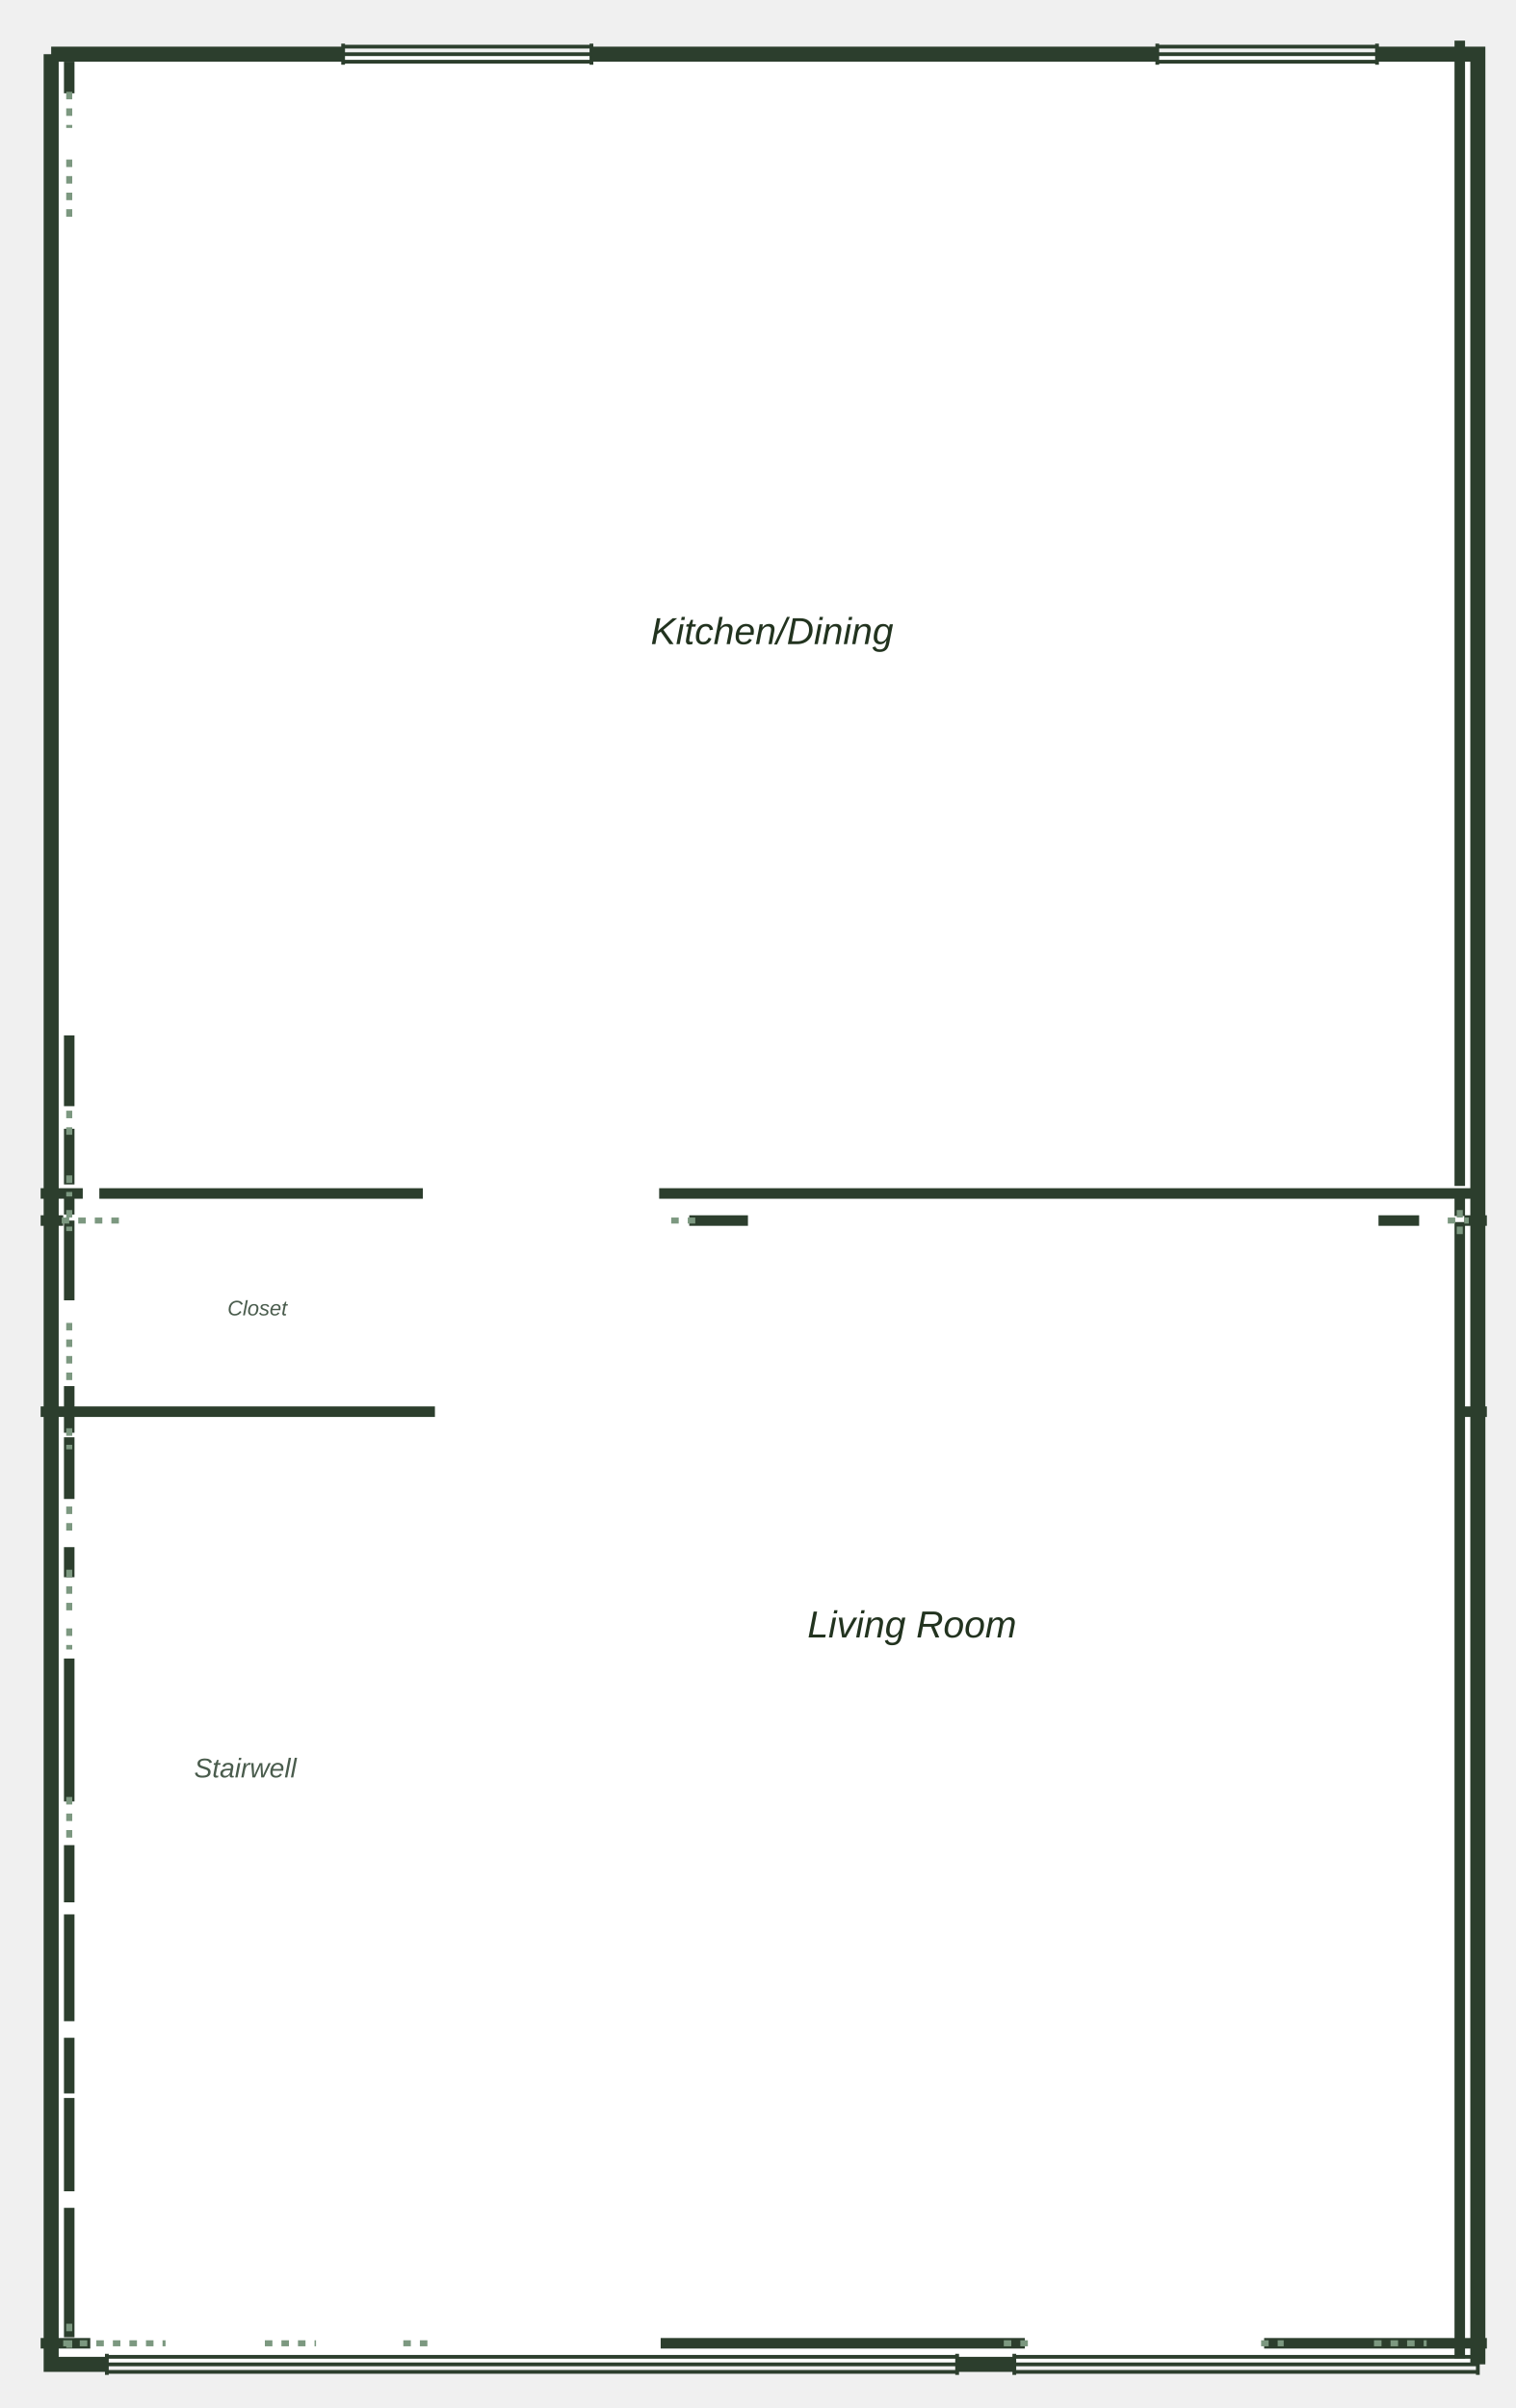
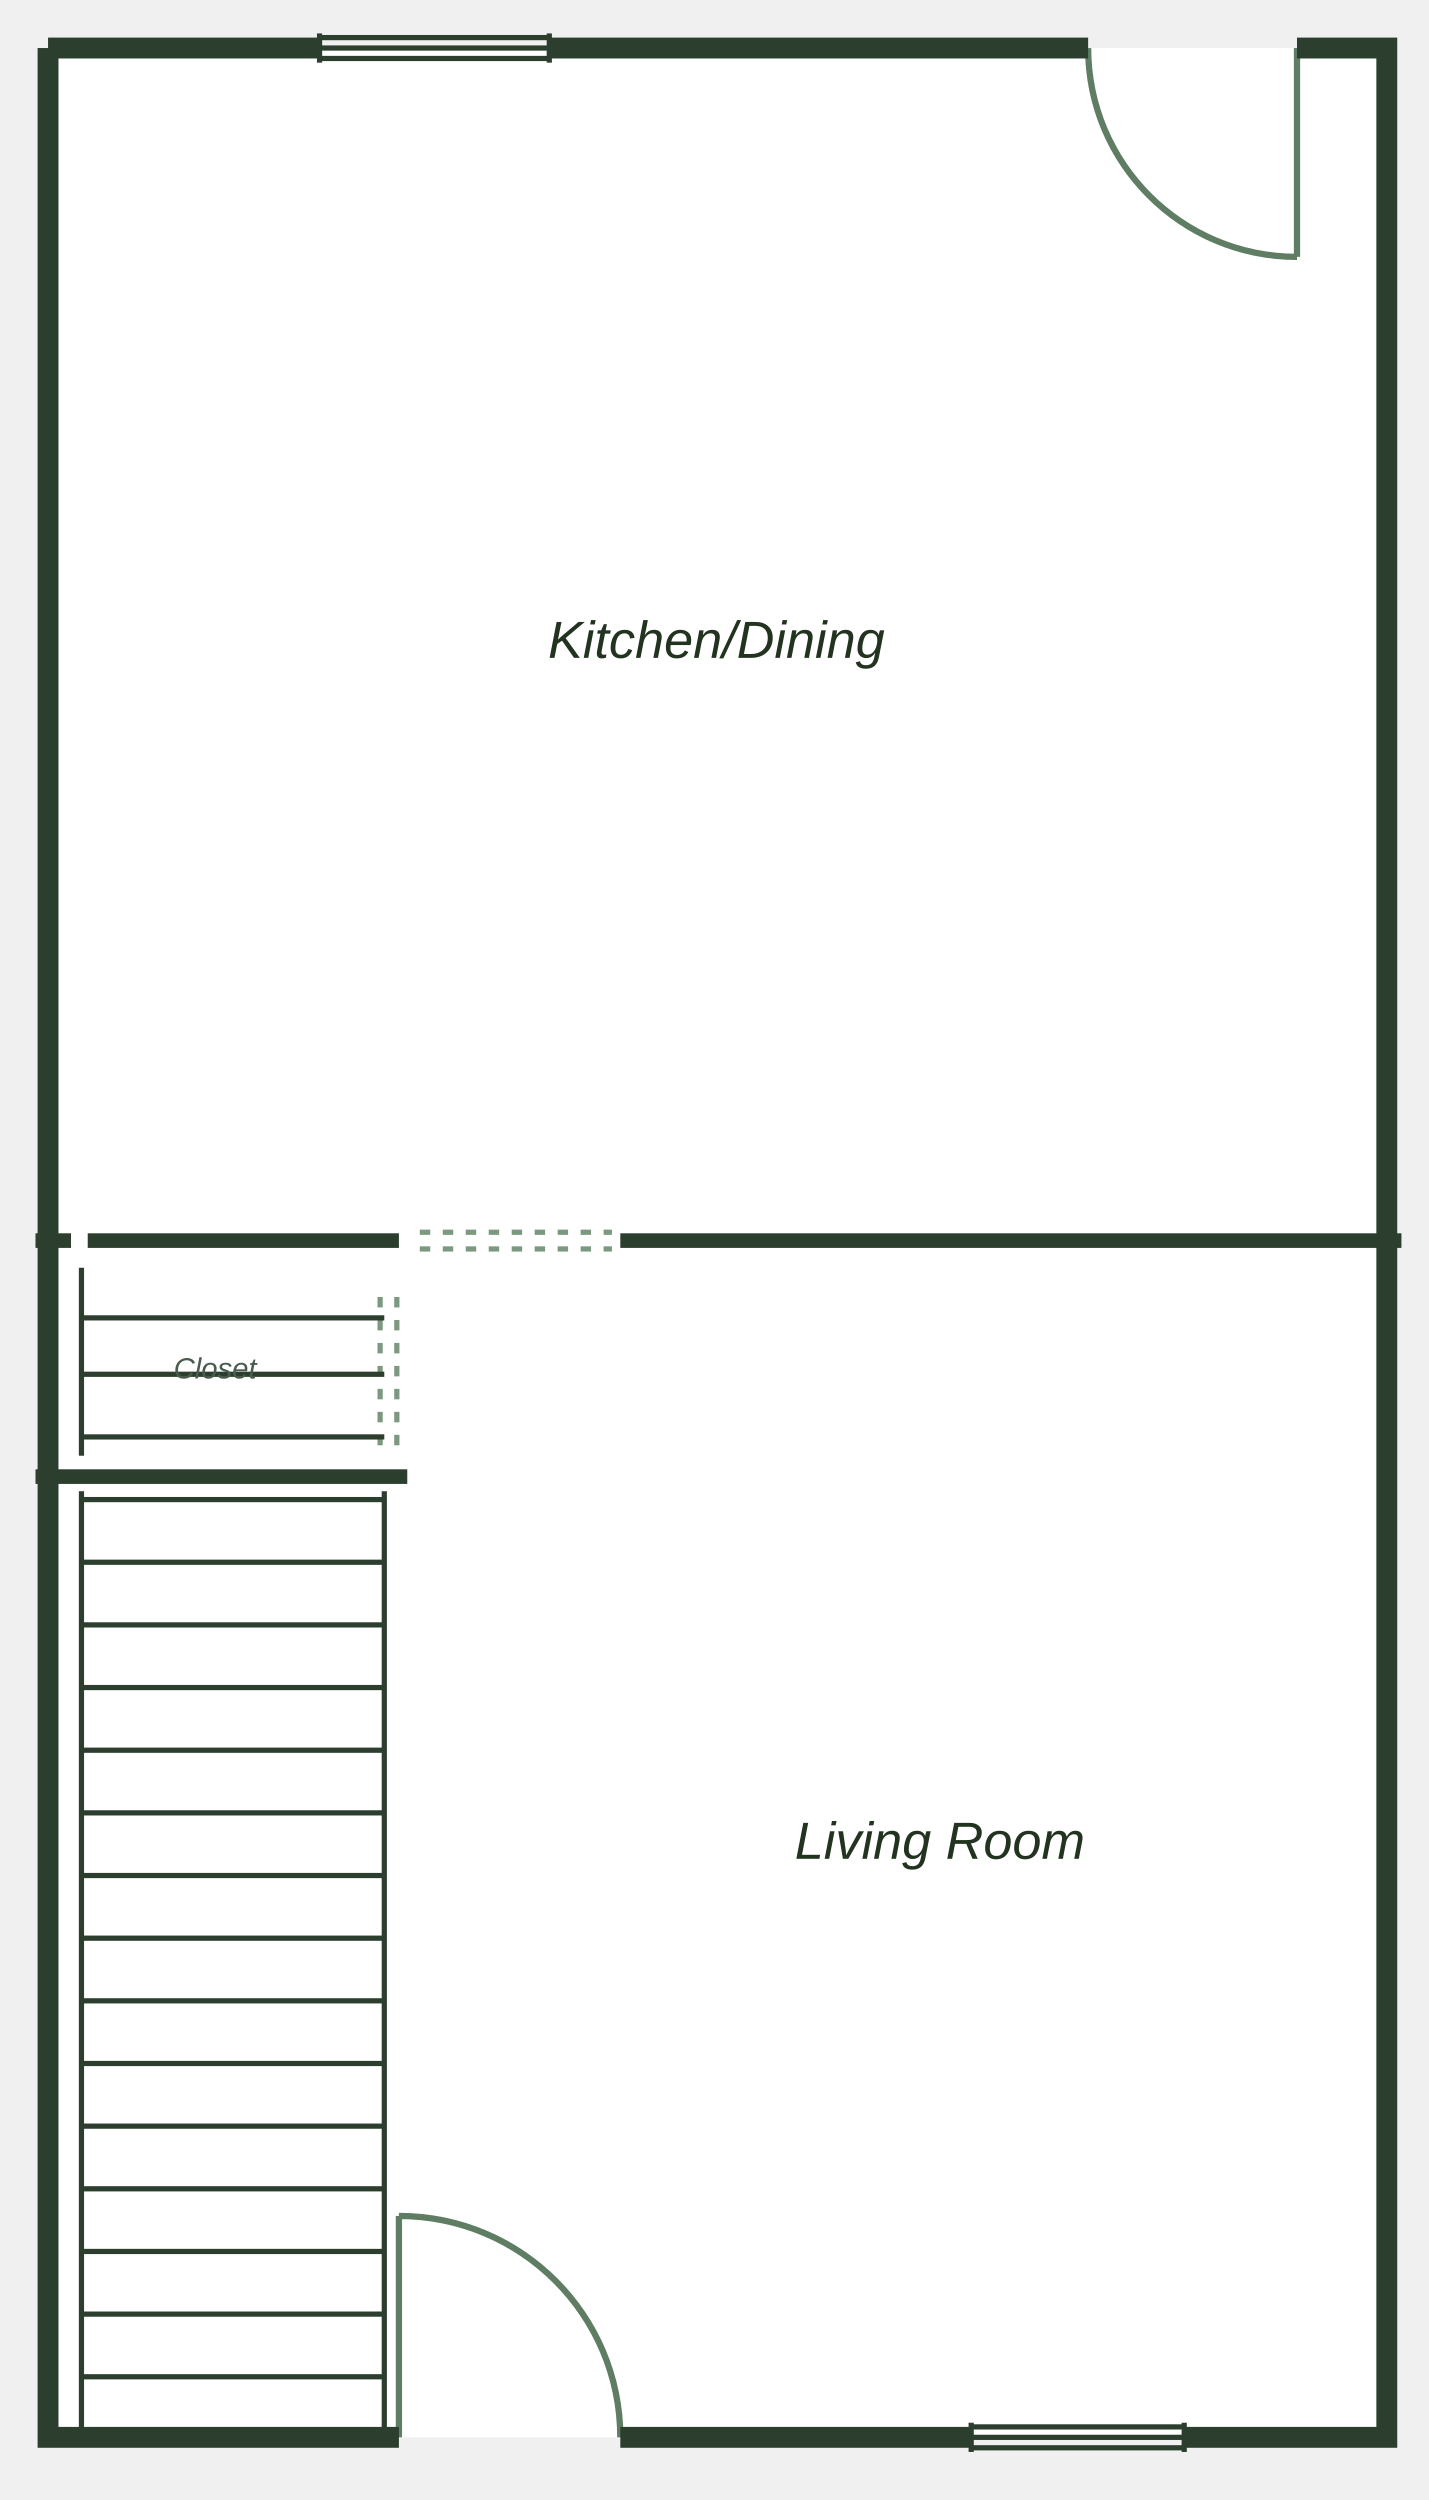
- <svg xmlns="http://www.w3.org/2000/svg" width="1007" height="1600" viewBox="0 0 1007 1600" preserveAspectRatio="xMidYMid meet" role="img" aria-label="Thurmont Village two-bedroom townhouse main level floor plan with kitchen/dining, living room, closet and stairwell">
+ <svg xmlns="http://www.w3.org/2000/svg" width="684" height="1197" viewBox="0 0 684 1197" preserveAspectRatio="xMidYMid meet" role="img" aria-label="Thurmont Village two-bedroom townhome main-level floor plan">
  <defs>
    <style>
    .fp{fill:#FFFFFF}
    .w{fill:none;stroke:#2C3E2D;stroke-width:7;stroke-linecap:butt}
    .wo{fill:none;stroke:#2C3E2D;stroke-width:10;stroke-linecap:butt}
-     .d{fill:none;stroke:#7C9880;stroke-width:4;stroke-dasharray:5 6}
+     .d{fill:none;stroke:#7C9880;stroke-width:2.5;stroke-dasharray:5 6}
    .arc{fill:none;stroke:#5E7D63;stroke-width:3}
    .win{fill:none;stroke:#2C3E2D;stroke-width:2.5}
+     .st{fill:none;stroke:#2C3E2D;stroke-width:2.5}
    .rm{fill:#22331F;font-family:'Helvetica Neue',Arial,sans-serif;font-size:25px;font-style:italic;text-anchor:middle}
    .cl{fill:#4A5C4D;font-family:'Helvetica Neue',Arial,sans-serif;font-size:18px;font-style:italic;text-anchor:middle}
    .sm{fill:#4A5C4D;font-family:'Helvetica Neue',Arial,sans-serif;font-size:14px;font-style:italic;text-anchor:middle}
  </style>
  </defs>
-   <rect class="fp" x="34" y="36" width="948" height="1535" />
-   <path class="w" d="M46,41 V62 M46,688 V735 M46,750 V787 M46,791 V807 M46,811 V864 M46,921 V952 M46,955 V996 M46,1028 V1048 M46,1102 V1197 M46,1226 V1264 M46,1272 V1343 M46,1354 V1391 M46,1394 V1456 M46,1467 V1553 M970,27 V788 M970,792 V808 M970,812 V1567 M27,793 H55 M66,793 H281 M438,793 H979 M27,811 H42 M458,811 H497 M916,811 H943 M973,811 H988 M27,938 H289 M973,938 H988 M27,1557 H60 M439,1557 H681 M840,1557 H988" />
-   <path class="d" d="M46,61 V85 M46,106 V149 M46,738 V756 M46,781 V795 M46,804 V818 M46,879 V921 M46,949 V963 M46,1001 V1020 M46,1043 V1072 M46,1082 V1096 M46,1194 V1227 M46,1544 V1560 M970,804 V825 M41,811 H80 M446,811 H462 M962,811 H976 M42,1557 H110 M176,1557 H210 M268,1557 H288 M667,1557 H686 M838,1557 H853 M913,1557 H948" />
-   <path class="win" d="M228,31 H393 M228,36 H393 M228,41 H393 M228,29 V43 M393,29 V43" />
-   <path class="win" d="M769,31 H915 M769,36 H915 M769,41 H915 M769,29 V43 M915,29 V43" />
-   <path class="win" d="M71,1566 H636 M71,1571 H636 M71,1576 H636 M71,1564 V1578 M636,1564 V1578" />
-   <path class="win" d="M674,1566 H982 M674,1571 H982 M674,1576 H982 M674,1564 V1578 M982,1564 V1578" />
-   <path class="wo" d="M34,36 H228 M393,36 H769 M915,36 H982 V1571 H982 M674,1571 H636 M71,1571 H34 V36" />
-   <text class="rm" x="513" y="428">Kitchen/Dining</text>
-   <text class="rm" x="606" y="1088">Living Room</text>
-   <text class="sm" x="171" y="874">Closet</text>
-   <text class="cl" x="163" y="1181">Stairwell</text>
+   <rect class="fp" x="23" y="23" width="641" height="1144" />
+   <path class="w" d="M17,594 H34 M42,594 H191 M297,594 H671 M17,707 H195" />
+   <path class="d" d="M201,590 H293 M201,598 H293 M182,621 V695 M190,621 V695" />
+   <path class="win" d="M153,18 H263 M153,23 H263 M153,28 H263 M153,16 V30 M263,16 V30" />
+   <path class="arc" d="M621,23 V123 M521,23 A100,100 0 0 0 621,123" />
+   <path class="arc" d="M191,1167 V1061 M191,1061 A106,106 0 0 1 297,1167" />
+   <path class="win" d="M465,1162 H567 M465,1167 H567 M465,1172 H567 M465,1160 V1174 M567,1160 V1174" />
+   <path class="st" d="M39,607 V697 M39,631 H184 M39,658 H184 M39,688 H184" />
+   <path class="st" d="M39,714 V1163 M184,714 V1163 M39,718 H184 M39,748 H184 M39,778 H184 M39,808 H184 M39,838 H184 M39,868 H184 M39,898 H184 M39,928 H184 M39,958 H184 M39,988 H184 M39,1018 H184 M39,1048 H184 M39,1078 H184 M39,1108 H184 M39,1138 H184" />
+   <path class="wo" d="M23,23 H153 M263,23 H521 M621,23 H664 V1167 H567 M465,1167 H297 M191,1167 H23 V23" />
+   <text class="rm" x="343" y="315">Kitchen/Dining</text>
+   <text class="rm" x="450" y="890">Living Room</text>
+   <text class="sm" x="103" y="660">Closet</text>
</svg>
